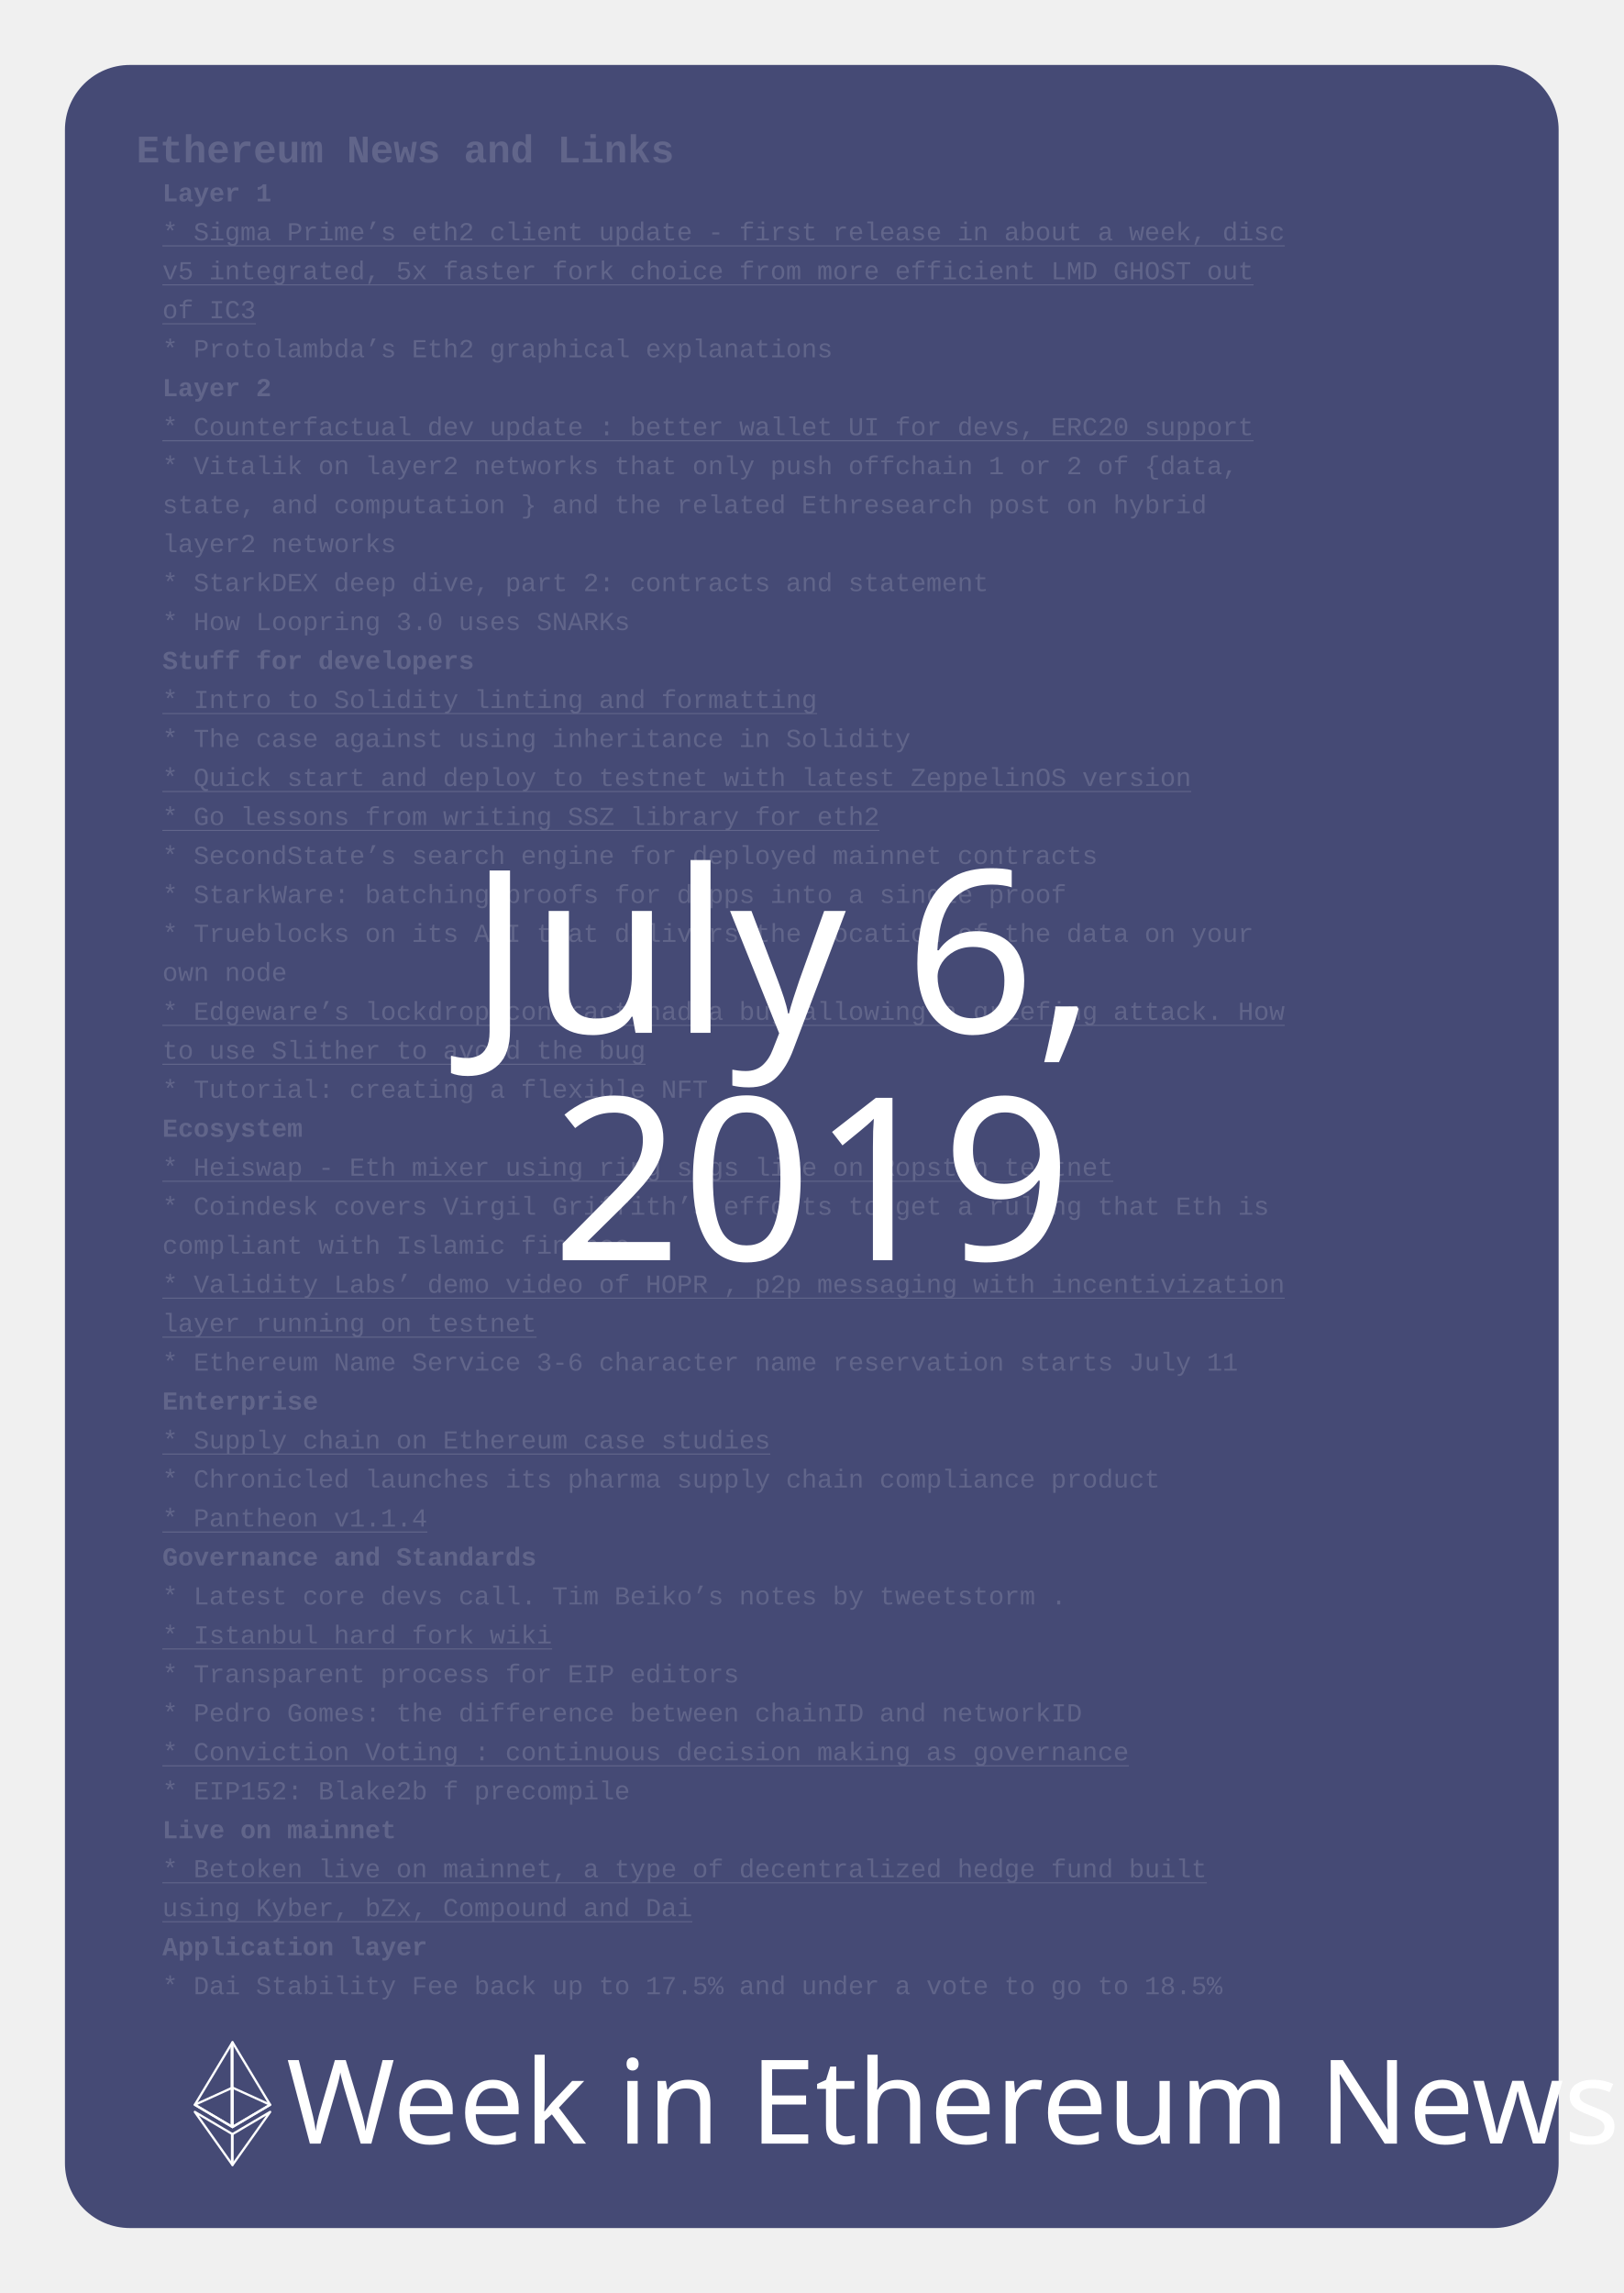
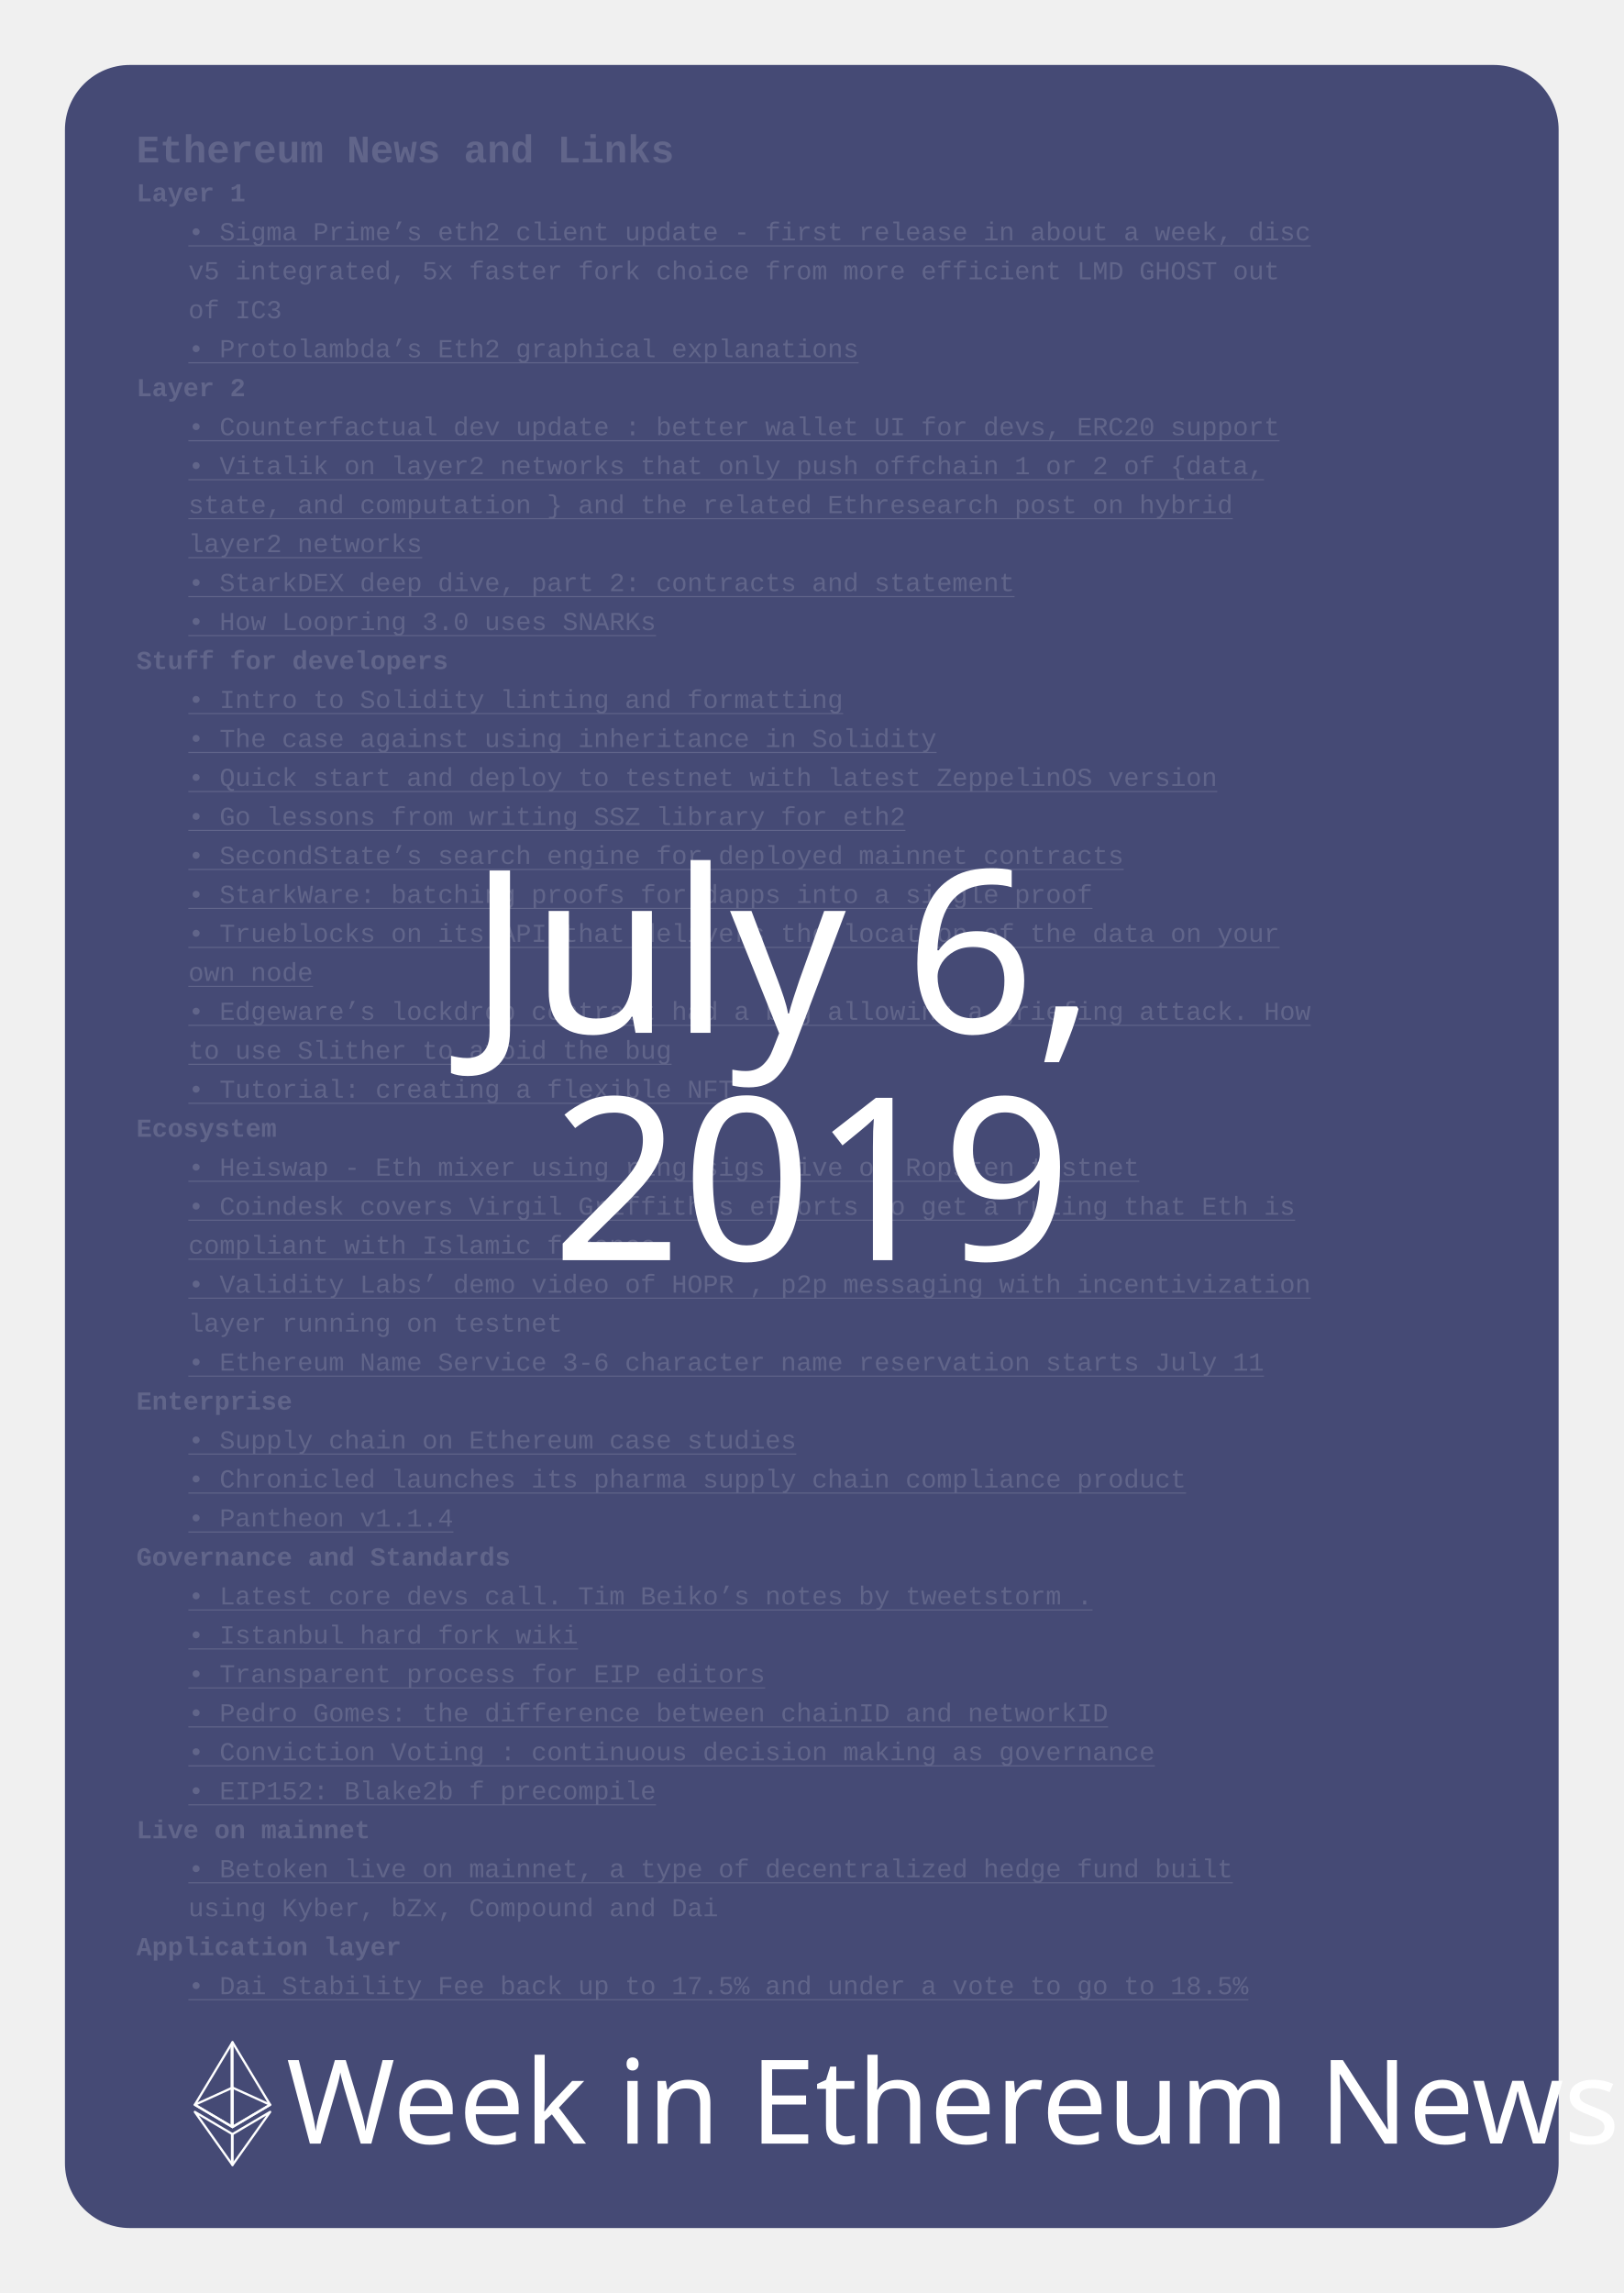
<svg xmlns="http://www.w3.org/2000/svg" width="500" height="706">
  <rect x="20" y="20" width="460" height="666" rx="20" fill="#454A75" />
  <text x="42" y="50" font-size="12" font-family="Courier New" fill="#ffffff" opacity="0.15" font-weight="bold">Ethereum News and Links</text>
-   <text x="50" y="62" font-size="8" font-family="Courier New" fill="#ffffff" opacity="0.15" font-weight="bold">Layer 1</text>
-   <text x="50" y="74" font-size="8" font-family="Courier New" fill="#ffffff" opacity="0.15" text-decoration="underline">* Sigma Prime’s eth2 client update - first release in about a week, disc</text>
-   <text x="50" y="86" font-size="8" font-family="Courier New" fill="#ffffff" opacity="0.15" text-decoration="underline">v5 integrated, 5x faster fork choice from more efficient LMD GHOST out</text>
-   <text x="50" y="98" font-size="8" font-family="Courier New" fill="#ffffff" opacity="0.15" text-decoration="underline">of IC3</text>
-   <text x="50" y="110" font-size="8" font-family="Courier New" fill="#ffffff" opacity="0.15">* Protolambda’s Eth2 graphical explanations</text>
-   <text x="50" y="122" font-size="8" font-family="Courier New" fill="#ffffff" opacity="0.15" font-weight="bold">Layer 2</text>
-   <text x="50" y="134" font-size="8" font-family="Courier New" fill="#ffffff" opacity="0.15" text-decoration="underline">* Counterfactual dev update : better wallet UI for devs, ERC20 support</text>
-   <text x="50" y="146" font-size="8" font-family="Courier New" fill="#ffffff" opacity="0.15">* Vitalik on layer2 networks that only push offchain 1 or 2 of {data,</text>
-   <text x="50" y="158" font-size="8" font-family="Courier New" fill="#ffffff" opacity="0.15">state, and computation } and the related Ethresearch post on hybrid</text>
-   <text x="50" y="170" font-size="8" font-family="Courier New" fill="#ffffff" opacity="0.15">layer2 networks</text>
-   <text x="50" y="182" font-size="8" font-family="Courier New" fill="#ffffff" opacity="0.15">* StarkDEX deep dive, part 2: contracts and statement</text>
-   <text x="50" y="194" font-size="8" font-family="Courier New" fill="#ffffff" opacity="0.15">* How Loopring 3.0 uses SNARKs</text>
-   <text x="50" y="206" font-size="8" font-family="Courier New" fill="#ffffff" opacity="0.15" font-weight="bold">Stuff for developers</text>
-   <text x="50" y="218" font-size="8" font-family="Courier New" fill="#ffffff" opacity="0.15" text-decoration="underline">* Intro to Solidity linting and formatting</text>
-   <text x="50" y="230" font-size="8" font-family="Courier New" fill="#ffffff" opacity="0.15">* The case against using inheritance in Solidity</text>
-   <text x="50" y="242" font-size="8" font-family="Courier New" fill="#ffffff" opacity="0.15" text-decoration="underline">* Quick start and deploy to testnet with latest ZeppelinOS version</text>
-   <text x="50" y="254" font-size="8" font-family="Courier New" fill="#ffffff" opacity="0.15" text-decoration="underline">* Go lessons from writing SSZ library for eth2</text>
-   <text x="50" y="266" font-size="8" font-family="Courier New" fill="#ffffff" opacity="0.15">* SecondState’s search engine for deployed mainnet contracts</text>
-   <text x="50" y="278" font-size="8" font-family="Courier New" fill="#ffffff" opacity="0.15">* StarkWare: batching proofs for dapps into a single proof</text>
-   <text x="50" y="290" font-size="8" font-family="Courier New" fill="#ffffff" opacity="0.15">* Trueblocks on its API that delivers the location of the data on your</text>
-   <text x="50" y="302" font-size="8" font-family="Courier New" fill="#ffffff" opacity="0.15">own node</text>
-   <text x="50" y="314" font-size="8" font-family="Courier New" fill="#ffffff" opacity="0.15" text-decoration="underline">* Edgeware’s lockdrop contract had a bug allowing a griefing attack. How</text>
-   <text x="50" y="326" font-size="8" font-family="Courier New" fill="#ffffff" opacity="0.15" text-decoration="underline">to use Slither to avoid the bug</text>
-   <text x="50" y="338" font-size="8" font-family="Courier New" fill="#ffffff" opacity="0.15">* Tutorial: creating a flexible NFT</text>
-   <text x="50" y="350" font-size="8" font-family="Courier New" fill="#ffffff" opacity="0.15" font-weight="bold">Ecosystem</text>
-   <text x="50" y="362" font-size="8" font-family="Courier New" fill="#ffffff" opacity="0.15" text-decoration="underline">* Heiswap - Eth mixer using ring sigs live on Ropsten testnet</text>
-   <text x="50" y="374" font-size="8" font-family="Courier New" fill="#ffffff" opacity="0.15">* Coindesk covers Virgil Griffith’s efforts to get a ruling that Eth is</text>
-   <text x="50" y="386" font-size="8" font-family="Courier New" fill="#ffffff" opacity="0.15">compliant with Islamic finance</text>
-   <text x="50" y="398" font-size="8" font-family="Courier New" fill="#ffffff" opacity="0.15" text-decoration="underline">* Validity Labs’ demo video of HOPR , p2p messaging with incentivization</text>
-   <text x="50" y="410" font-size="8" font-family="Courier New" fill="#ffffff" opacity="0.15" text-decoration="underline">layer running on testnet</text>
-   <text x="50" y="422" font-size="8" font-family="Courier New" fill="#ffffff" opacity="0.15">* Ethereum Name Service 3-6 character name reservation starts July 11</text>
-   <text x="50" y="434" font-size="8" font-family="Courier New" fill="#ffffff" opacity="0.15" font-weight="bold">Enterprise</text>
-   <text x="50" y="446" font-size="8" font-family="Courier New" fill="#ffffff" opacity="0.15" text-decoration="underline">* Supply chain on Ethereum case studies</text>
-   <text x="50" y="458" font-size="8" font-family="Courier New" fill="#ffffff" opacity="0.15">* Chronicled launches its pharma supply chain compliance product</text>
-   <text x="50" y="470" font-size="8" font-family="Courier New" fill="#ffffff" opacity="0.15" text-decoration="underline">* Pantheon v1.1.4</text>
-   <text x="50" y="482" font-size="8" font-family="Courier New" fill="#ffffff" opacity="0.15" font-weight="bold">Governance and Standards</text>
-   <text x="50" y="494" font-size="8" font-family="Courier New" fill="#ffffff" opacity="0.15">* Latest core devs call. Tim Beiko’s notes by tweetstorm .</text>
-   <text x="50" y="506" font-size="8" font-family="Courier New" fill="#ffffff" opacity="0.15" text-decoration="underline">* Istanbul hard fork wiki</text>
-   <text x="50" y="518" font-size="8" font-family="Courier New" fill="#ffffff" opacity="0.15">* Transparent process for EIP editors</text>
-   <text x="50" y="530" font-size="8" font-family="Courier New" fill="#ffffff" opacity="0.15">* Pedro Gomes: the difference between chainID and networkID</text>
-   <text x="50" y="542" font-size="8" font-family="Courier New" fill="#ffffff" opacity="0.15" text-decoration="underline">* Conviction Voting : continuous decision making as governance</text>
-   <text x="50" y="554" font-size="8" font-family="Courier New" fill="#ffffff" opacity="0.15">* EIP152: Blake2b f precompile</text>
-   <text x="50" y="566" font-size="8" font-family="Courier New" fill="#ffffff" opacity="0.15" font-weight="bold">Live on mainnet</text>
-   <text x="50" y="578" font-size="8" font-family="Courier New" fill="#ffffff" opacity="0.15" text-decoration="underline">* Betoken live on mainnet, a type of decentralized hedge fund built</text>
-   <text x="50" y="590" font-size="8" font-family="Courier New" fill="#ffffff" opacity="0.15" text-decoration="underline">using Kyber, bZx, Compound and Dai</text>
-   <text x="50" y="602" font-size="8" font-family="Courier New" fill="#ffffff" opacity="0.15" font-weight="bold">Application layer</text>
-   <text x="50" y="614" font-size="8" font-family="Courier New" fill="#ffffff" opacity="0.15">* Dai Stability Fee back up to 17.5% and under a vote to go to 18.5%</text>
+   <text x="42" y="62" font-size="8" font-family="Courier New" fill="#ffffff" opacity="0.15" font-weight="bold">Layer 1</text>
+   <text x="58" y="74" font-size="8" font-family="Courier New" fill="#ffffff" opacity="0.15" text-decoration="underline">• Sigma Prime’s eth2 client update - first release in about a week, disc</text>
+   <text x="58" y="86" font-size="8" font-family="Courier New" fill="#ffffff" opacity="0.15">v5 integrated, 5x faster fork choice from more efficient LMD GHOST out</text>
+   <text x="58" y="98" font-size="8" font-family="Courier New" fill="#ffffff" opacity="0.15">of IC3</text>
+   <text x="58" y="110" font-size="8" font-family="Courier New" fill="#ffffff" opacity="0.15" text-decoration="underline">• Protolambda’s Eth2 graphical explanations</text>
+   <text x="42" y="122" font-size="8" font-family="Courier New" fill="#ffffff" opacity="0.15" font-weight="bold">Layer 2</text>
+   <text x="58" y="134" font-size="8" font-family="Courier New" fill="#ffffff" opacity="0.15" text-decoration="underline">• Counterfactual dev update : better wallet UI for devs, ERC20 support</text>
+   <text x="58" y="146" font-size="8" font-family="Courier New" fill="#ffffff" opacity="0.15" text-decoration="underline">• Vitalik on layer2 networks that only push offchain 1 or 2 of {data,</text>
+   <text x="58" y="158" font-size="8" font-family="Courier New" fill="#ffffff" opacity="0.15" text-decoration="underline">state, and computation } and the related Ethresearch post on hybrid</text>
+   <text x="58" y="170" font-size="8" font-family="Courier New" fill="#ffffff" opacity="0.15" text-decoration="underline">layer2 networks</text>
+   <text x="58" y="182" font-size="8" font-family="Courier New" fill="#ffffff" opacity="0.15" text-decoration="underline">• StarkDEX deep dive, part 2: contracts and statement</text>
+   <text x="58" y="194" font-size="8" font-family="Courier New" fill="#ffffff" opacity="0.15" text-decoration="underline">• How Loopring 3.0 uses SNARKs</text>
+   <text x="42" y="206" font-size="8" font-family="Courier New" fill="#ffffff" opacity="0.15" font-weight="bold">Stuff for developers</text>
+   <text x="58" y="218" font-size="8" font-family="Courier New" fill="#ffffff" opacity="0.15" text-decoration="underline">• Intro to Solidity linting and formatting</text>
+   <text x="58" y="230" font-size="8" font-family="Courier New" fill="#ffffff" opacity="0.15" text-decoration="underline">• The case against using inheritance in Solidity</text>
+   <text x="58" y="242" font-size="8" font-family="Courier New" fill="#ffffff" opacity="0.15" text-decoration="underline">• Quick start and deploy to testnet with latest ZeppelinOS version</text>
+   <text x="58" y="254" font-size="8" font-family="Courier New" fill="#ffffff" opacity="0.15" text-decoration="underline">• Go lessons from writing SSZ library for eth2</text>
+   <text x="58" y="266" font-size="8" font-family="Courier New" fill="#ffffff" opacity="0.15" text-decoration="underline">• SecondState’s search engine for deployed mainnet contracts</text>
+   <text x="58" y="278" font-size="8" font-family="Courier New" fill="#ffffff" opacity="0.15" text-decoration="underline">• StarkWare: batching proofs for dapps into a single proof</text>
+   <text x="58" y="290" font-size="8" font-family="Courier New" fill="#ffffff" opacity="0.15" text-decoration="underline">• Trueblocks on its API that delivers the location of the data on your</text>
+   <text x="58" y="302" font-size="8" font-family="Courier New" fill="#ffffff" opacity="0.15" text-decoration="underline">own node</text>
+   <text x="58" y="314" font-size="8" font-family="Courier New" fill="#ffffff" opacity="0.15" text-decoration="underline">• Edgeware’s lockdrop contract had a bug allowing a griefing attack. How</text>
+   <text x="58" y="326" font-size="8" font-family="Courier New" fill="#ffffff" opacity="0.15" text-decoration="underline">to use Slither to avoid the bug</text>
+   <text x="58" y="338" font-size="8" font-family="Courier New" fill="#ffffff" opacity="0.15" text-decoration="underline">• Tutorial: creating a flexible NFT</text>
+   <text x="42" y="350" font-size="8" font-family="Courier New" fill="#ffffff" opacity="0.15" font-weight="bold">Ecosystem</text>
+   <text x="58" y="362" font-size="8" font-family="Courier New" fill="#ffffff" opacity="0.15" text-decoration="underline">• Heiswap - Eth mixer using ring sigs live on Ropsten testnet</text>
+   <text x="58" y="374" font-size="8" font-family="Courier New" fill="#ffffff" opacity="0.15" text-decoration="underline">• Coindesk covers Virgil Griffith’s efforts to get a ruling that Eth is</text>
+   <text x="58" y="386" font-size="8" font-family="Courier New" fill="#ffffff" opacity="0.15" text-decoration="underline">compliant with Islamic finance</text>
+   <text x="58" y="398" font-size="8" font-family="Courier New" fill="#ffffff" opacity="0.15" text-decoration="underline">• Validity Labs’ demo video of HOPR , p2p messaging with incentivization</text>
+   <text x="58" y="410" font-size="8" font-family="Courier New" fill="#ffffff" opacity="0.15">layer running on testnet</text>
+   <text x="58" y="422" font-size="8" font-family="Courier New" fill="#ffffff" opacity="0.15" text-decoration="underline">• Ethereum Name Service 3-6 character name reservation starts July 11</text>
+   <text x="42" y="434" font-size="8" font-family="Courier New" fill="#ffffff" opacity="0.15" font-weight="bold">Enterprise</text>
+   <text x="58" y="446" font-size="8" font-family="Courier New" fill="#ffffff" opacity="0.15" text-decoration="underline">• Supply chain on Ethereum case studies</text>
+   <text x="58" y="458" font-size="8" font-family="Courier New" fill="#ffffff" opacity="0.15" text-decoration="underline">• Chronicled launches its pharma supply chain compliance product</text>
+   <text x="58" y="470" font-size="8" font-family="Courier New" fill="#ffffff" opacity="0.15" text-decoration="underline">• Pantheon v1.1.4</text>
+   <text x="42" y="482" font-size="8" font-family="Courier New" fill="#ffffff" opacity="0.15" font-weight="bold">Governance and Standards</text>
+   <text x="58" y="494" font-size="8" font-family="Courier New" fill="#ffffff" opacity="0.15" text-decoration="underline">• Latest core devs call. Tim Beiko’s notes by tweetstorm .</text>
+   <text x="58" y="506" font-size="8" font-family="Courier New" fill="#ffffff" opacity="0.15" text-decoration="underline">• Istanbul hard fork wiki</text>
+   <text x="58" y="518" font-size="8" font-family="Courier New" fill="#ffffff" opacity="0.15" text-decoration="underline">• Transparent process for EIP editors</text>
+   <text x="58" y="530" font-size="8" font-family="Courier New" fill="#ffffff" opacity="0.15" text-decoration="underline">• Pedro Gomes: the difference between chainID and networkID</text>
+   <text x="58" y="542" font-size="8" font-family="Courier New" fill="#ffffff" opacity="0.15" text-decoration="underline">• Conviction Voting : continuous decision making as governance</text>
+   <text x="58" y="554" font-size="8" font-family="Courier New" fill="#ffffff" opacity="0.15" text-decoration="underline">• EIP152: Blake2b f precompile</text>
+   <text x="42" y="566" font-size="8" font-family="Courier New" fill="#ffffff" opacity="0.15" font-weight="bold">Live on mainnet</text>
+   <text x="58" y="578" font-size="8" font-family="Courier New" fill="#ffffff" opacity="0.15" text-decoration="underline">• Betoken live on mainnet, a type of decentralized hedge fund built</text>
+   <text x="58" y="590" font-size="8" font-family="Courier New" fill="#ffffff" opacity="0.15">using Kyber, bZx, Compound and Dai</text>
+   <text x="42" y="602" font-size="8" font-family="Courier New" fill="#ffffff" opacity="0.15" font-weight="bold">Application layer</text>
+   <text x="58" y="614" font-size="8" font-family="Courier New" fill="#ffffff" opacity="0.15" text-decoration="underline">• Dai Stability Fee back up to 17.5% and under a vote to go to 18.5%</text>
  <text fill="#ffffff" font-family="Calibri" font-size="70" font-weight="300" text-anchor="middle">
    <tspan x="250" y="318">July 6,</tspan>
    <tspan x="250" y="388">2019</tspan>
  </text>
  <g transform="translate(20, 300) scale(0.8)">
    <path d="m64.496 411-.317 1.076v31.228l.317.316 14.495-8.568L64.496 411Z" stroke="#fff" stroke-width=".866" stroke-linecap="round" stroke-linejoin="round" fill="none" />
    <path d="M64.496 411 50 435.052l14.496 8.568V411Zm0 35.365-.179.218v11.124l.179.521L79 437.801l-14.504 8.564Z" stroke="#fff" stroke-width=".866" stroke-linecap="round" stroke-linejoin="round" fill="none" />
    <path d="M64.496 458.228v-11.863L50 437.801l14.496 20.427Zm0-14.608 14.495-8.568-14.495-6.589v15.157ZM50 435.052l14.496 8.568v-15.157L50 435.052Z" stroke="#fff" stroke-width=".866" stroke-linecap="round" stroke-linejoin="round" fill="none" />
  </g>
  <text fill="#ffffff" font-family="Calibri" font-size="36" x="88.195" y="660">Week in Ethereum News</text>
</svg>
